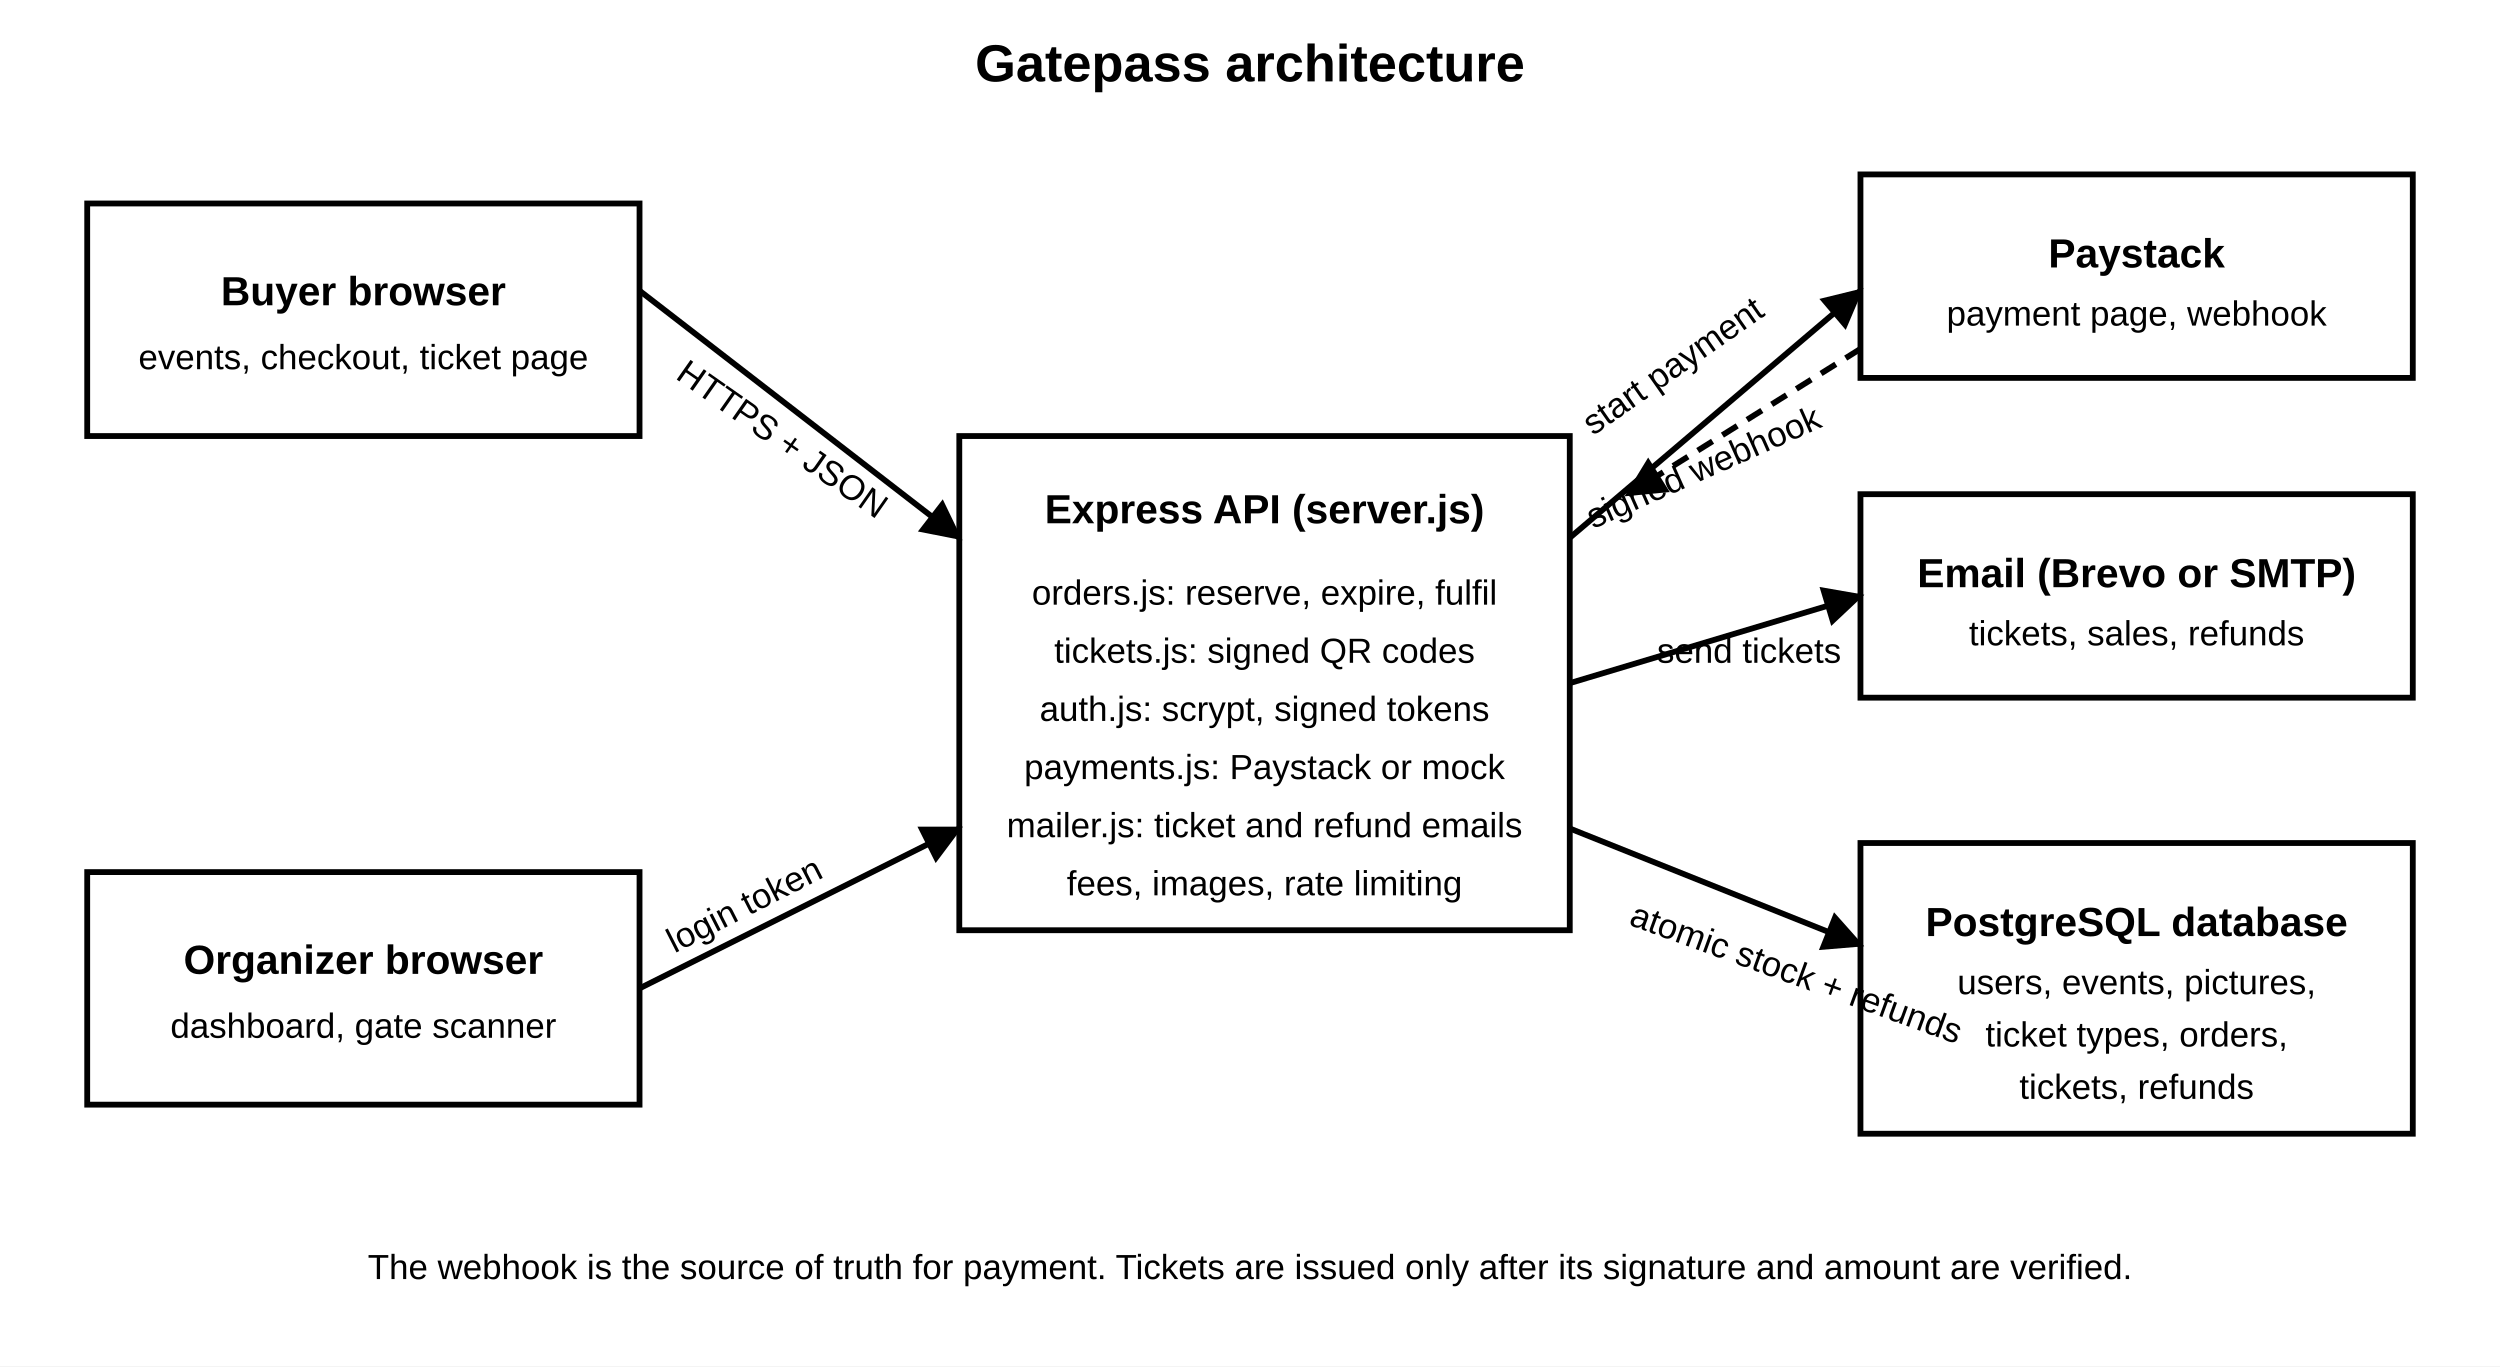
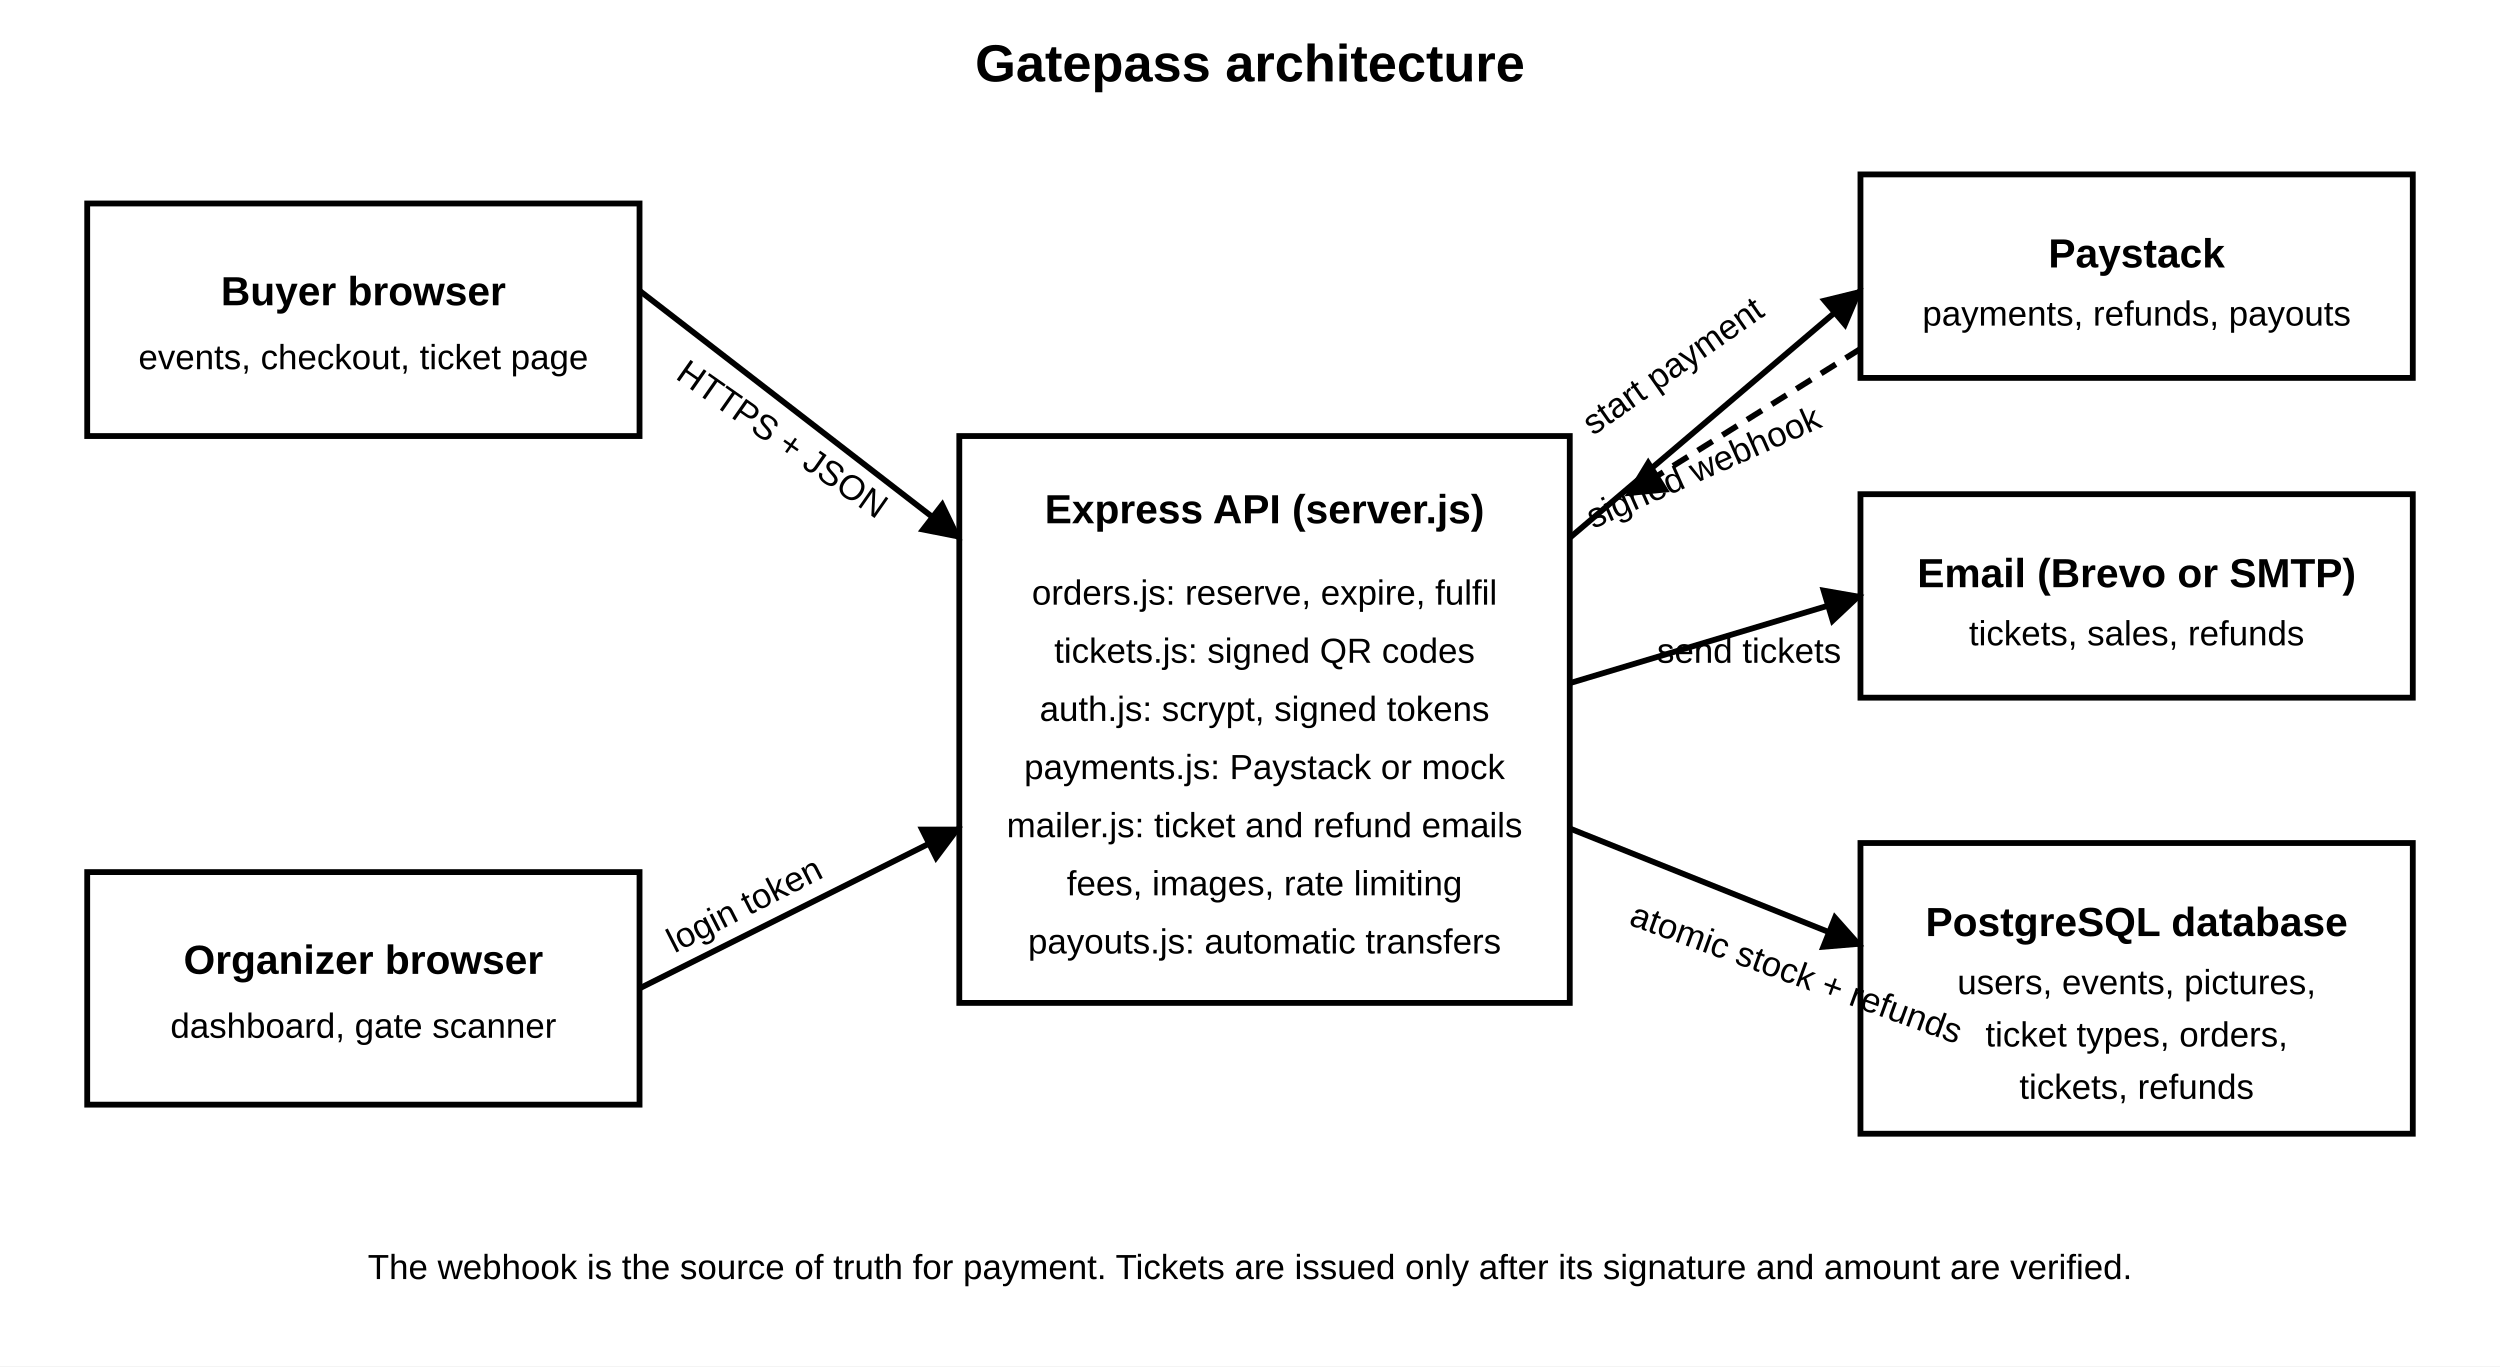
<svg xmlns="http://www.w3.org/2000/svg" viewBox="0 0 860 470" font-family="Arial, Helvetica, sans-serif" font-size="14">
  <defs>
    <marker id="a" viewBox="0 0 10 10" refX="9" refY="5" markerWidth="7" markerHeight="7" orient="auto-start-reverse">
      <path d="M0,0 L10,5 L0,10 z" fill="#000" />
    </marker>
  </defs>
  <rect width="860" height="470" fill="#fff" />
  <text x="430" y="28" text-anchor="middle" font-size="18" font-weight="bold" fill="#000">Gatepass architecture</text>
  <g fill="#fff" stroke="#000" stroke-width="2">
    <rect x="30" y="70" width="190" height="80" />
    <rect x="30" y="300" width="190" height="80" />
-     <rect x="330" y="150" width="210" height="170" />
+     <rect x="330" y="150" width="210" height="195" />
    <rect x="640" y="60" width="190" height="70" />
    <rect x="640" y="170" width="190" height="70" />
    <rect x="640" y="290" width="190" height="100" />
  </g>
  <g fill="#000" text-anchor="middle">
    <text x="125" y="105" font-weight="bold">Buyer browser</text>
    <text x="125" y="127" font-size="12">events, checkout, ticket page</text>
    <text x="125" y="335" font-weight="bold">Organizer browser</text>
    <text x="125" y="357" font-size="12">dashboard, gate scanner</text>
    <text x="435" y="180" font-weight="bold">Express API (server.js)</text>
    <text x="435" y="208" font-size="12">orders.js: reserve, expire, fulfil</text>
    <text x="435" y="228" font-size="12">tickets.js: signed QR codes</text>
    <text x="435" y="248" font-size="12">auth.js: scrypt, signed tokens</text>
    <text x="435" y="268" font-size="12">payments.js: Paystack or mock</text>
    <text x="435" y="288" font-size="12">mailer.js: ticket and refund emails</text>
    <text x="435" y="308" font-size="12">fees, images, rate limiting</text>
+     <text x="435" y="328" font-size="12">payouts.js: automatic transfers</text>
    <text x="735" y="92" font-weight="bold">Paystack</text>
-     <text x="735" y="112" font-size="12">payment page, webhook</text>
+     <text x="735" y="112" font-size="12">payments, refunds, payouts</text>
    <text x="735" y="202" font-weight="bold">Email (Brevo or SMTP)</text>
    <text x="735" y="222" font-size="12">tickets, sales, refunds</text>
    <text x="735" y="322" font-weight="bold">PostgreSQL database</text>
    <text x="735" y="342" font-size="12">users, events, pictures,</text>
    <text x="735" y="360" font-size="12">ticket types, orders,</text>
    <text x="735" y="378" font-size="12">tickets, refunds</text>
  </g>
  <g stroke="#000" stroke-width="2" fill="none" marker-end="url(#a)">
    <path d="M220,100 L330,185" />
    <path d="M220,340 L330,285" />
    <path d="M540,185 L640,100" />
    <path d="M640,120 L560,170" stroke-dasharray="6 4" />
    <path d="M540,235 L640,205" />
    <path d="M540,285 L640,325" />
  </g>
  <g fill="#000" font-size="12">
    <text x="232" y="130" transform="rotate(35 232 130)">HTTPS + JSON</text>
    <text x="232" y="328" transform="rotate(-27 232 328)">login token</text>
    <text x="548" y="150" transform="rotate(-35 548 150)">start payment</text>
    <text x="548" y="182" transform="rotate(-24 548 182)">signed webhook</text>
    <text x="570" y="228">send tickets</text>
    <text x="560" y="318" transform="rotate(20 560 318)">atomic stock + refunds</text>
  </g>
  <text x="430" y="440" text-anchor="middle" font-size="12" fill="#000">The webhook is the source of truth for payment. Tickets are issued only after its signature and amount are verified.</text>
</svg>
